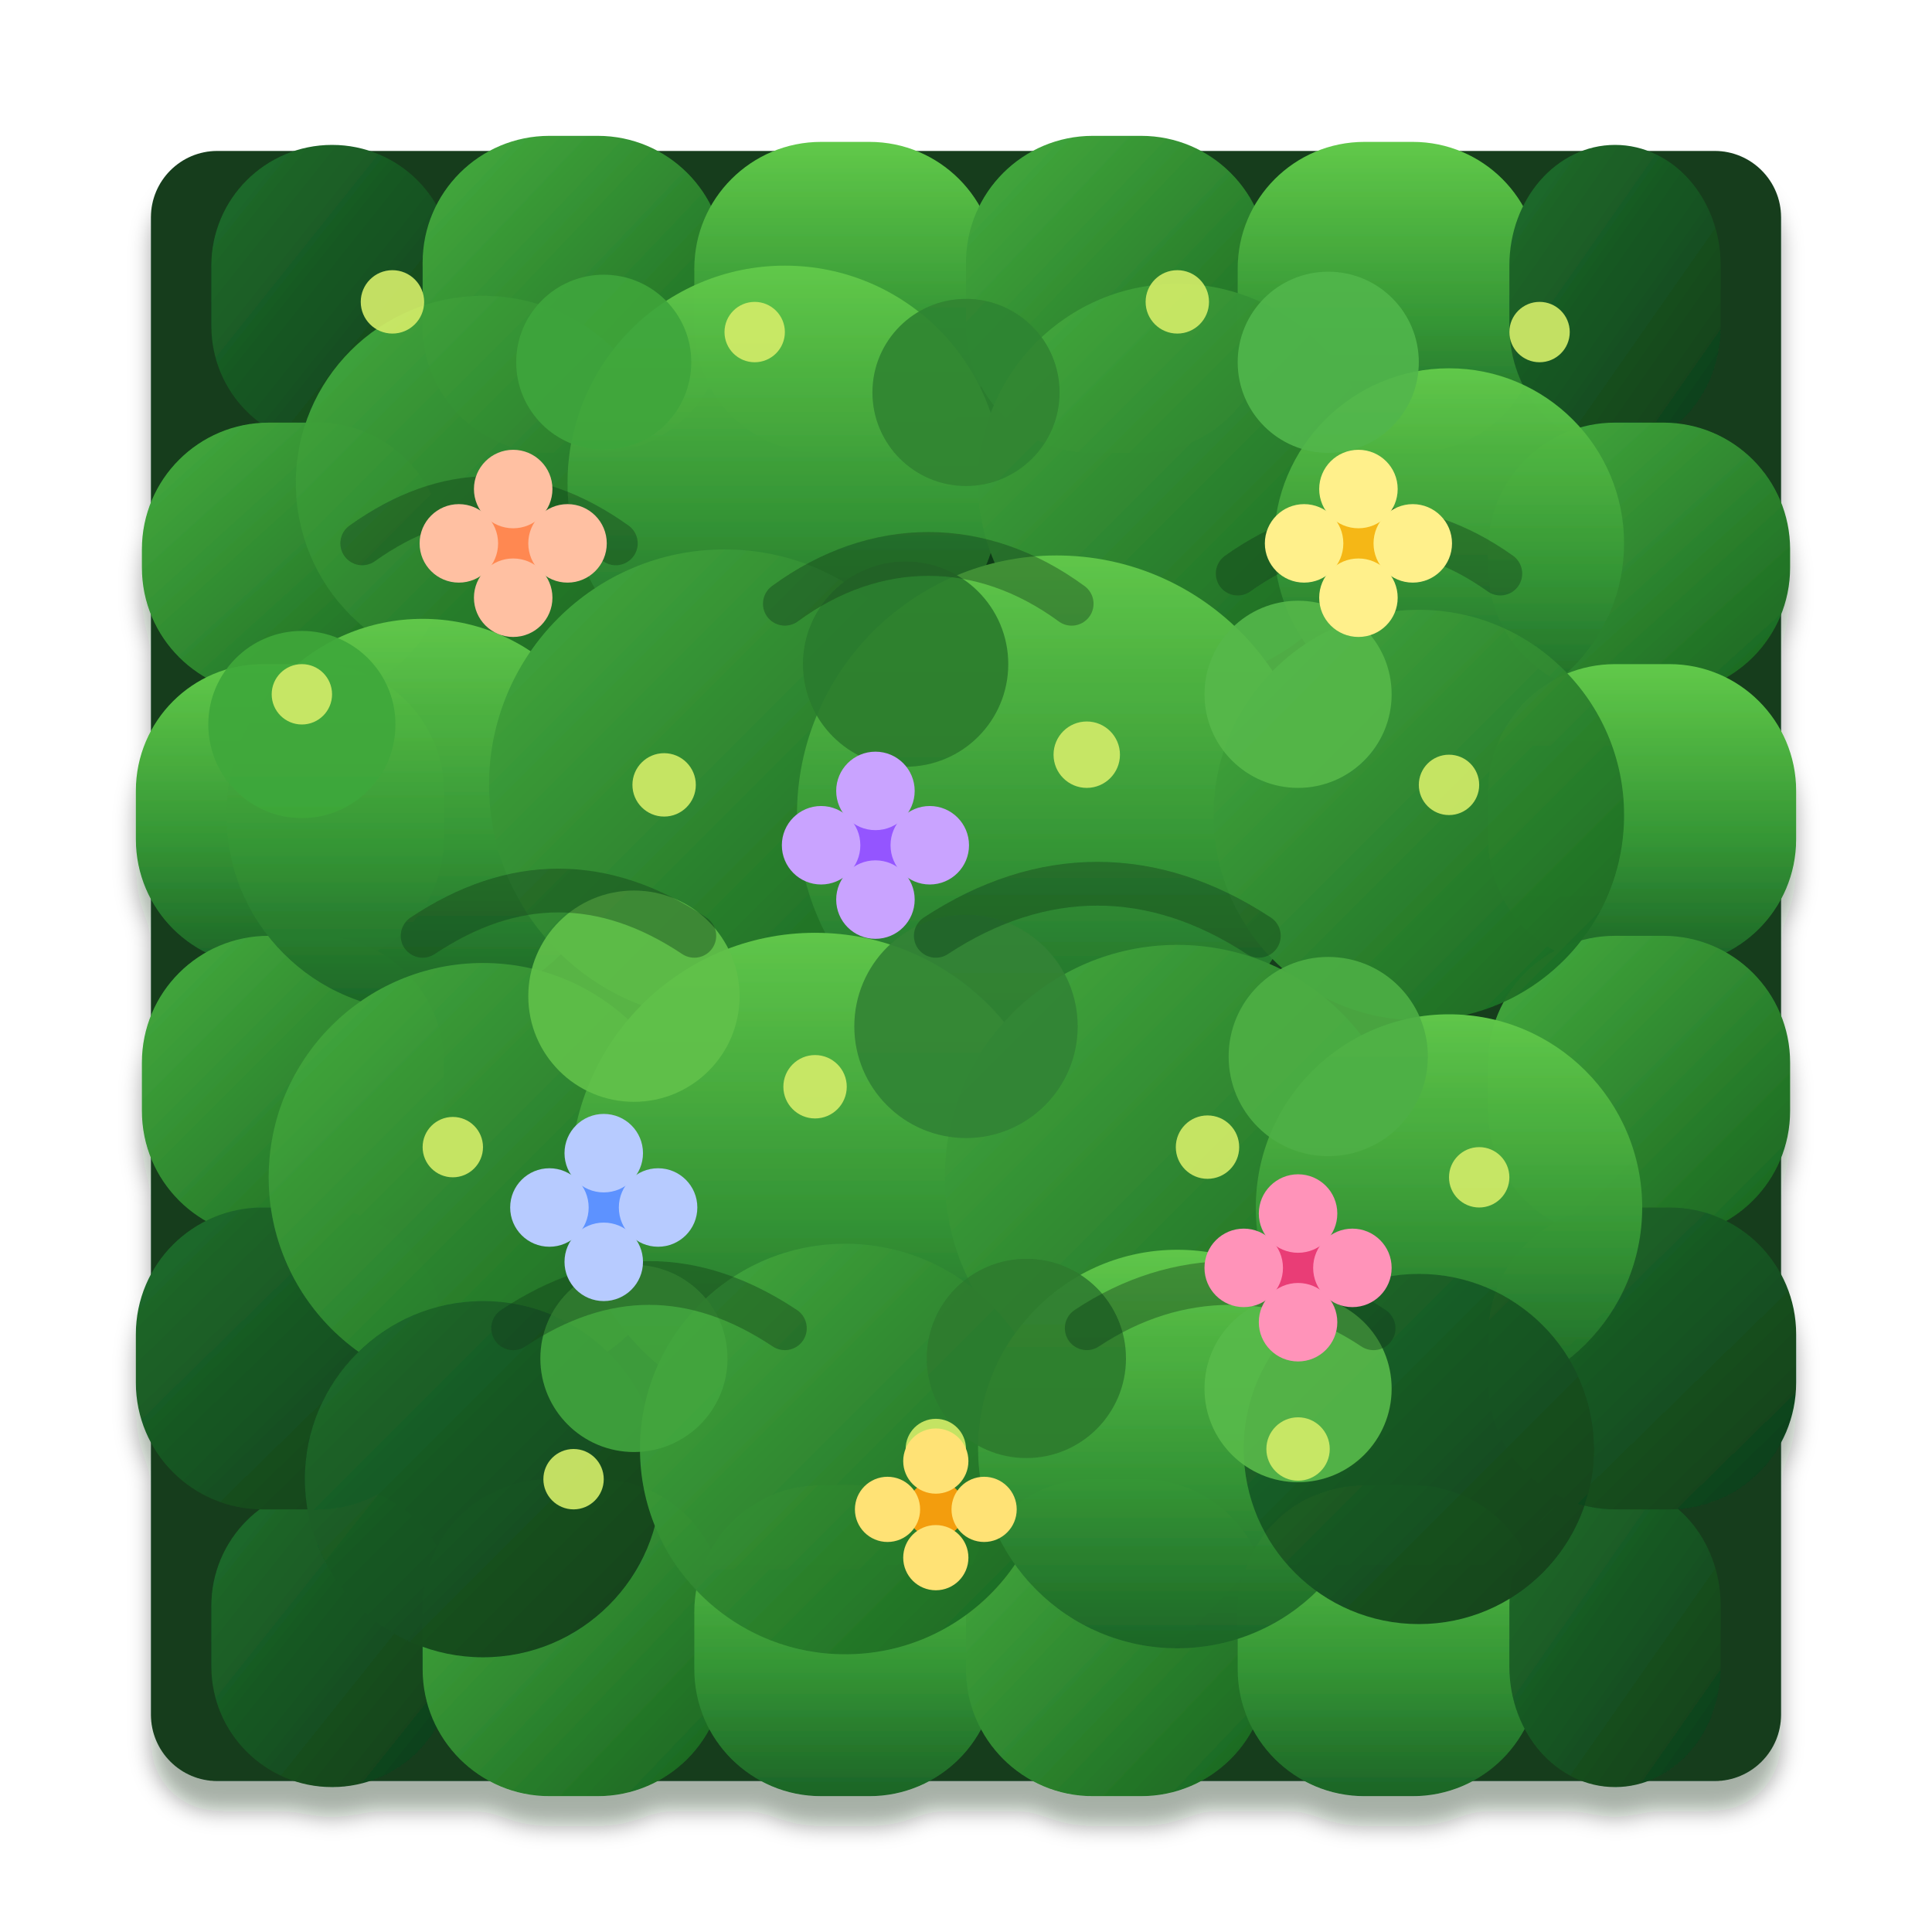
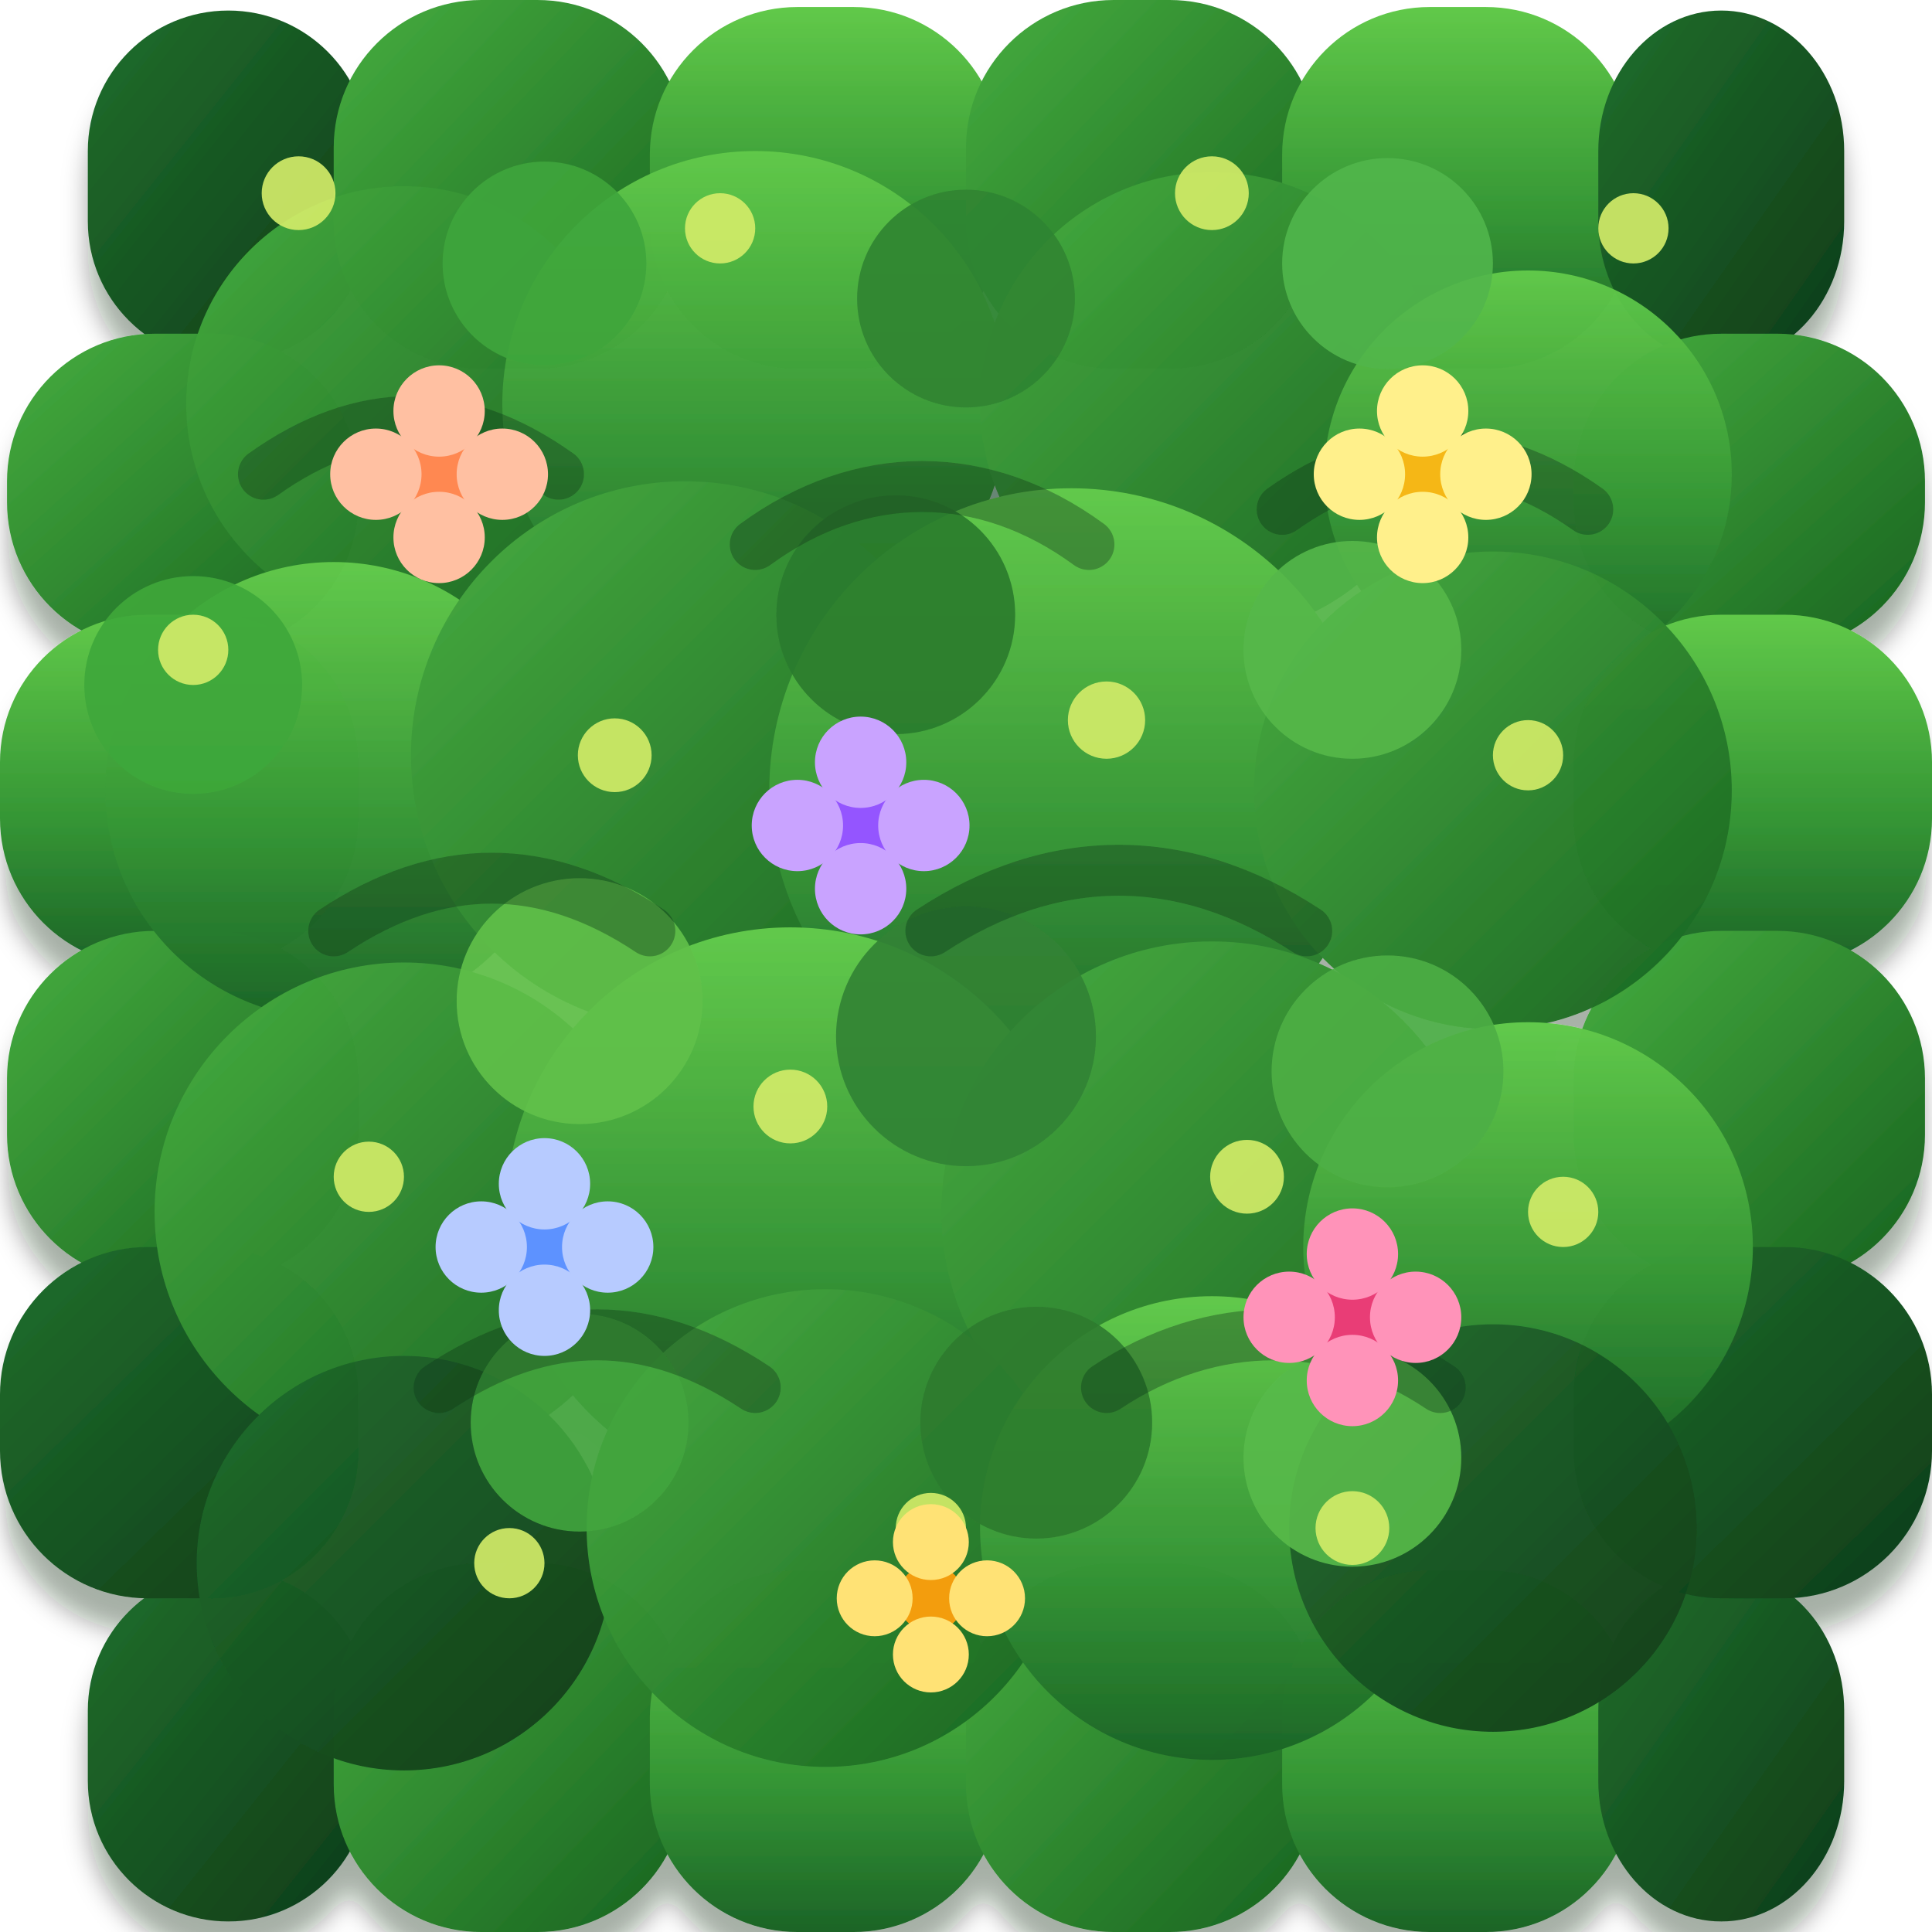
<svg xmlns="http://www.w3.org/2000/svg" viewBox="0 0 64 64" width="256" height="256">
  <defs>
    <linearGradient id="v2LeafLight" x1="0" y1="0" x2="0" y2="1">
      <stop offset="0" stop-color="#61c949" />
      <stop offset="0.58" stop-color="#359635" />
      <stop offset="1" stop-color="#1c6427" />
    </linearGradient>
    <linearGradient id="v2LeafMid" x1="0" y1="0" x2="1" y2="1">
      <stop offset="0" stop-color="#46ae3f" />
      <stop offset="1" stop-color="#186220" />
    </linearGradient>
    <linearGradient id="v2LeafDark" x1="0" y1="0" x2="1" y2="1">
      <stop offset="0" stop-color="#206f2c" />
      <stop offset="1" stop-color="#0e3b18" />
    </linearGradient>
    <filter id="v2SoftShadow" x="-8%" y="-8%" width="116%" height="116%">
      <feDropShadow dx="0" dy="1" stdDeviation="0.35" flood-color="#071b0b" flood-opacity="0.35" />
    </filter>
  </defs>
-   <g filter="url(#v2SoftShadow)">
-     <rect x="5" y="5" width="54" height="54" rx="2.2" fill="#123d1a" />
+   <g transform="translate(-5.2364 -5.2364) scale(1.16364)" filter="url(#v2SoftShadow)">
    <g>
      <rect x="7" y="4.8" width="8" height="10" rx="4" fill="url(#v2LeafDark)" />
      <rect x="14" y="4.5" width="10" height="10.5" rx="4.2" fill="url(#v2LeafMid)" />
      <rect x="23" y="4.7" width="10" height="10.3" rx="4.2" fill="url(#v2LeafLight)" />
      <rect x="32" y="4.5" width="10" height="10.5" rx="4.2" fill="url(#v2LeafMid)" />
      <rect x="41" y="4.7" width="10" height="10.3" rx="4.2" fill="url(#v2LeafLight)" />
      <rect x="50" y="4.8" width="7" height="10" rx="4" fill="url(#v2LeafDark)" />
      <rect x="7" y="49.2" width="8" height="10" rx="4" fill="url(#v2LeafDark)" />
      <rect x="14" y="49" width="10" height="10.5" rx="4.2" fill="url(#v2LeafMid)" />
      <rect x="23" y="49.2" width="10" height="10.3" rx="4.2" fill="url(#v2LeafLight)" />
      <rect x="32" y="49" width="10" height="10.5" rx="4.2" fill="url(#v2LeafMid)" />
      <rect x="41" y="49.2" width="10" height="10.3" rx="4.2" fill="url(#v2LeafLight)" />
      <rect x="50" y="49.2" width="7" height="10" rx="4" fill="url(#v2LeafDark)" />
      <rect x="4.7" y="14" width="10" height="9" rx="4.2" fill="url(#v2LeafMid)" />
      <rect x="4.5" y="22" width="10.2" height="10" rx="4.2" fill="url(#v2LeafLight)" />
      <rect x="4.7" y="31" width="10" height="10" rx="4.2" fill="url(#v2LeafMid)" />
      <rect x="4.5" y="40" width="10.2" height="10" rx="4.2" fill="url(#v2LeafDark)" />
      <rect x="49.3" y="14" width="10" height="9" rx="4.2" fill="url(#v2LeafMid)" />
      <rect x="49.3" y="22" width="10.2" height="10" rx="4.2" fill="url(#v2LeafLight)" />
      <rect x="49.3" y="31" width="10" height="10" rx="4.2" fill="url(#v2LeafMid)" />
      <rect x="49.3" y="40" width="10.2" height="10" rx="4.2" fill="url(#v2LeafDark)" />
    </g>
    <g opacity="0.98">
      <circle cx="16" cy="16" r="6.2" fill="url(#v2LeafMid)" />
      <circle cx="26" cy="16" r="7.2" fill="url(#v2LeafLight)" />
      <circle cx="39" cy="16" r="6.6" fill="url(#v2LeafMid)" />
      <circle cx="48" cy="18" r="5.8" fill="url(#v2LeafLight)" />
      <circle cx="14" cy="27" r="6.5" fill="url(#v2LeafLight)" />
      <circle cx="24" cy="26" r="7.8" fill="url(#v2LeafMid)" />
      <circle cx="35" cy="27" r="8.6" fill="url(#v2LeafLight)" />
      <circle cx="47" cy="27" r="6.8" fill="url(#v2LeafMid)" />
      <circle cx="16" cy="39" r="7.1" fill="url(#v2LeafMid)" />
      <circle cx="27" cy="39" r="8.1" fill="url(#v2LeafLight)" />
      <circle cx="39" cy="39" r="7.7" fill="url(#v2LeafMid)" />
      <circle cx="48" cy="40" r="6.4" fill="url(#v2LeafLight)" />
      <circle cx="16" cy="49" r="5.9" fill="url(#v2LeafDark)" />
      <circle cx="28" cy="48" r="6.8" fill="url(#v2LeafMid)" />
      <circle cx="39" cy="48" r="6.6" fill="url(#v2LeafLight)" />
      <circle cx="47" cy="48" r="5.8" fill="url(#v2LeafDark)" />
    </g>
    <g opacity="0.9">
      <circle cx="20" cy="12" r="2.9" fill="#3ea53b" />
      <circle cx="32" cy="13" r="3.1" fill="#2f8431" />
      <circle cx="44" cy="12" r="3" fill="#51b64b" />
      <circle cx="10" cy="24" r="3.1" fill="#3ea73a" />
      <circle cx="30" cy="22" r="3.4" fill="#2a7b2c" />
      <circle cx="43" cy="23" r="3.1" fill="#55b849" />
      <circle cx="21" cy="33" r="3.5" fill="#60c149" />
      <circle cx="32" cy="34" r="3.7" fill="#318334" />
      <circle cx="44" cy="35" r="3.3" fill="#4eaf45" />
      <circle cx="21" cy="45" r="3.1" fill="#43a53d" />
      <circle cx="34" cy="45" r="3.3" fill="#2c7b2d" />
      <circle cx="43" cy="46" r="3.1" fill="#58ba49" />
    </g>
    <g fill="none" stroke="#103717" stroke-width="1.45" stroke-linecap="round" opacity="0.38">
      <path d="M12 18c2.8-2 5.6-2 8.4 0" />
      <path d="M26 20c3-2.2 6.5-2.2 9.5 0" />
      <path d="M41 19c2.8-2 5.9-2 8.7 0" />
      <path d="M14 31c3-2 6-2 9 0" />
      <path d="M31 31c3.5-2.3 7.2-2.3 10.7 0" />
      <path d="M17 44c3-2 6-2 9 0" />
      <path d="M36 44c3-2 6.5-2 9.5 0" />
    </g>
    <g fill="#d1eb68" opacity="0.92">
      <circle cx="13" cy="10" r="1.05" />
      <circle cx="25" cy="11" r="1" />
      <circle cx="39" cy="10" r="1.05" />
      <circle cx="51" cy="11" r="1" />
      <circle cx="10" cy="23" r="1" />
      <circle cx="22" cy="26" r="1.05" />
      <circle cx="36" cy="25" r="1.1" />
      <circle cx="48" cy="26" r="1" />
      <circle cx="15" cy="38" r="1" />
      <circle cx="27" cy="36" r="1.05" />
      <circle cx="40" cy="38" r="1.05" />
      <circle cx="49" cy="39" r="1" />
      <circle cx="19" cy="49" r="1" />
      <circle cx="31" cy="48" r="1" />
      <circle cx="43" cy="48" r="1.05" />
    </g>
    <g>
      <circle cx="17" cy="18" r="1.05" fill="#ff8851" />
      <circle cx="15.2" cy="18" r="1.3" fill="#ffc0a2" />
      <circle cx="18.8" cy="18" r="1.3" fill="#ffc0a2" />
      <circle cx="17" cy="16.2" r="1.3" fill="#ffc0a2" />
      <circle cx="17" cy="19.8" r="1.3" fill="#ffc0a2" />
    </g>
    <g>
      <circle cx="45" cy="18" r="1.05" fill="#f5b712" />
      <circle cx="43.2" cy="18" r="1.3" fill="#fff08b" />
      <circle cx="46.8" cy="18" r="1.3" fill="#fff08b" />
      <circle cx="45" cy="16.2" r="1.3" fill="#fff08b" />
      <circle cx="45" cy="19.8" r="1.3" fill="#fff08b" />
    </g>
    <g>
      <circle cx="29" cy="28" r="1.05" fill="#9454ff" />
      <circle cx="27.2" cy="28" r="1.3" fill="#c9a3ff" />
      <circle cx="30.8" cy="28" r="1.3" fill="#c9a3ff" />
      <circle cx="29" cy="26.2" r="1.3" fill="#c9a3ff" />
      <circle cx="29" cy="29.8" r="1.3" fill="#c9a3ff" />
    </g>
    <g>
      <circle cx="20" cy="40" r="1.05" fill="#5d92ff" />
      <circle cx="18.2" cy="40" r="1.3" fill="#b7cbff" />
      <circle cx="21.8" cy="40" r="1.3" fill="#b7cbff" />
      <circle cx="20" cy="38.2" r="1.3" fill="#b7cbff" />
      <circle cx="20" cy="41.8" r="1.3" fill="#b7cbff" />
    </g>
    <g>
      <circle cx="43" cy="42" r="1.05" fill="#e93c76" />
      <circle cx="41.2" cy="42" r="1.3" fill="#ff93b9" />
      <circle cx="44.8" cy="42" r="1.3" fill="#ff93b9" />
      <circle cx="43" cy="40.2" r="1.3" fill="#ff93b9" />
      <circle cx="43" cy="43.8" r="1.3" fill="#ff93b9" />
    </g>
    <g>
      <circle cx="31" cy="50" r="0.95" fill="#f39d11" />
      <circle cx="29.4" cy="50" r="1.08" fill="#ffe274" />
      <circle cx="32.6" cy="50" r="1.08" fill="#ffe274" />
      <circle cx="31" cy="48.4" r="1.08" fill="#ffe274" />
      <circle cx="31" cy="51.6" r="1.08" fill="#ffe274" />
    </g>
  </g>
</svg>
